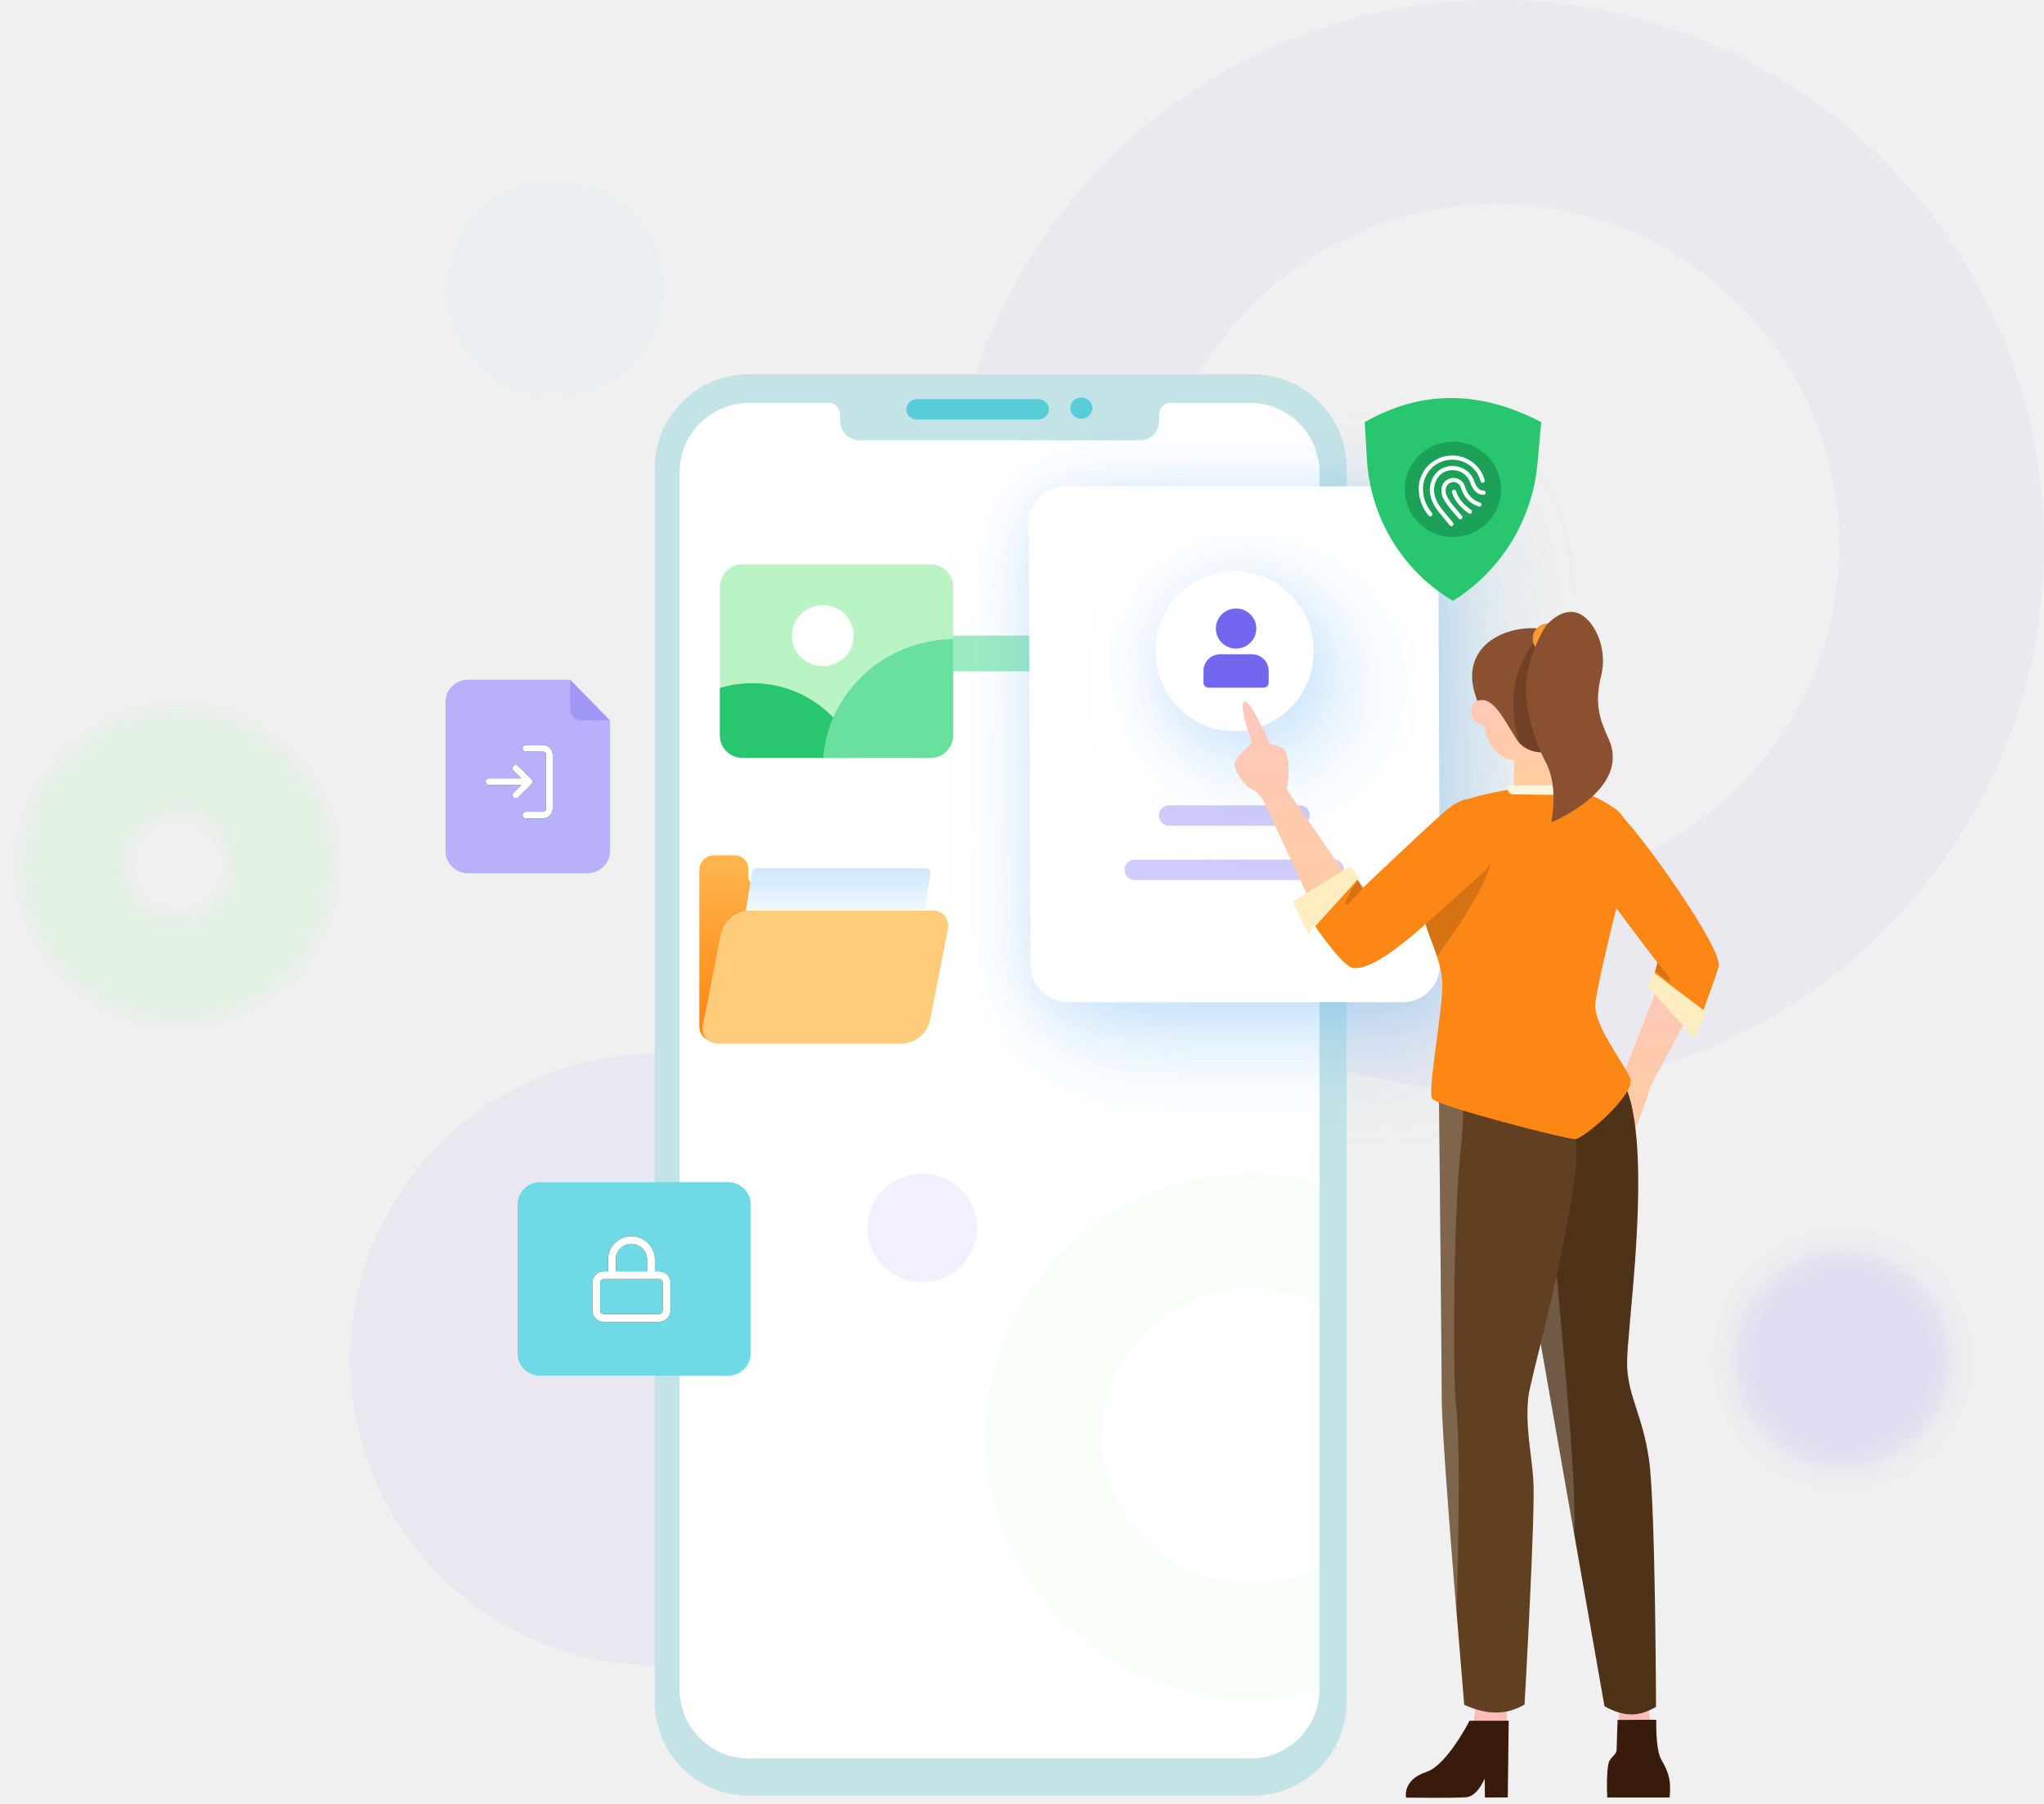
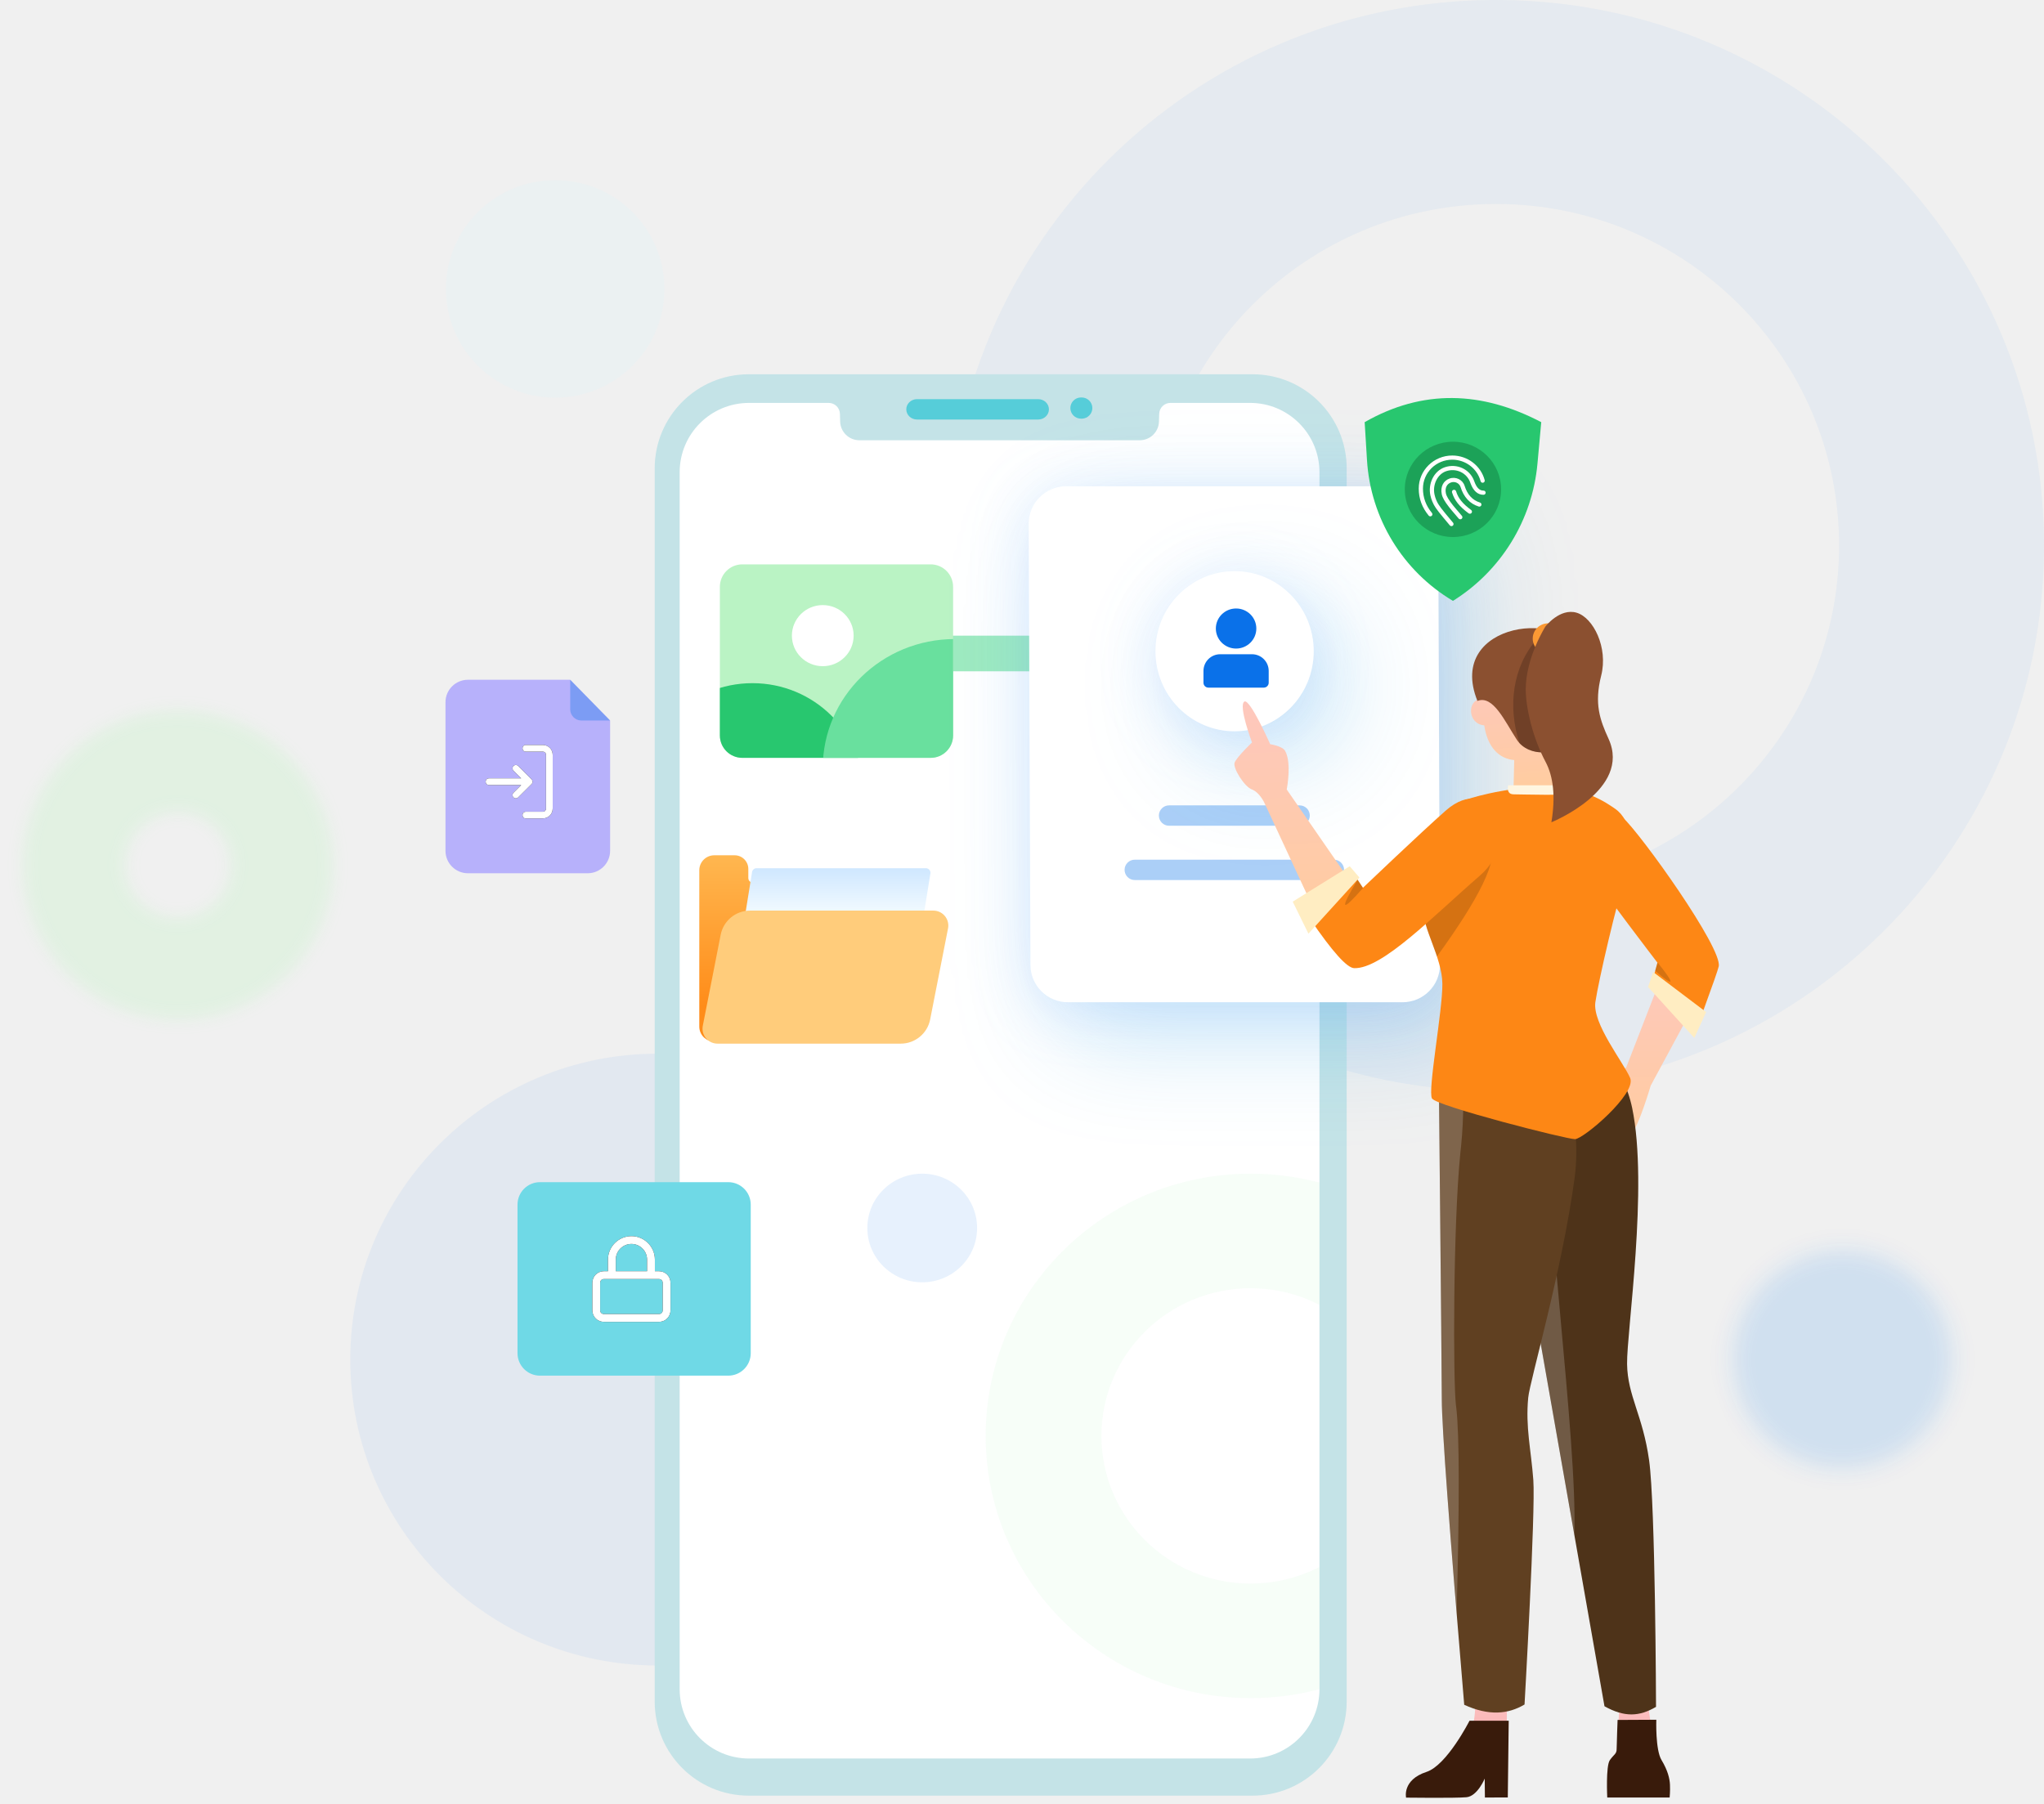
<svg xmlns="http://www.w3.org/2000/svg" xmlns:xlink="http://www.w3.org/1999/xlink" width="546px" height="482px" viewBox="0 0 546 482" version="1.1">
  <defs>
    <filter x="-7.2%" y="-7.3%" width="114.5%" height="114.5%" filterUnits="objectBoundingBox" id="filter-1">
      <feGaussianBlur stdDeviation="2" in="SourceGraphic" />
    </filter>
    <filter x="-15.4%" y="-15.5%" width="130.8%" height="131.0%" filterUnits="objectBoundingBox" id="filter-2">
      <feGaussianBlur stdDeviation="3" in="SourceGraphic" />
    </filter>
    <path d="M18.522,0 L39.813,0 C41.436,5.90080916e-16 42.764,1.29 42.811,2.912 L42.872,4.988 C42.953,7.767 45.229,9.977 48.008,9.977 L122.898,9.977 C125.677,9.977 127.953,7.767 128.034,4.988 L128.094,2.912 C128.142,1.29 129.47,7.42186714e-16 131.093,0 L152.384,0 C162.613,-1.87911363e-15 170.906,8.293 170.906,18.522 L170.906,343.682 C170.906,353.912 162.613,362.204 152.384,362.204 L18.522,362.204 C8.293,362.204 8.35816978e-15,353.912 0,343.682 L0,18.522 C-4.8054561e-15,8.293 8.293,-8.77902741e-15 18.522,0 Z" id="path-3" />
    <linearGradient x1="50%" y1="81.177%" x2="50%" y2="-34.513%" id="linearGradient-5">
      <stop stop-color="#FF8C19" offset="0%" />
      <stop stop-color="#FFC967" offset="100%" />
    </linearGradient>
    <linearGradient x1="62.11%" y1="31.381%" x2="62.11%" y2="-27.478%" id="linearGradient-6">
      <stop stop-color="#F8FDFF" offset="0%" />
      <stop stop-color="#AAD4FF" offset="100%" />
    </linearGradient>
    <path d="M19.69,3.569 L19.69,17.846 C19.69,19.362 18.527,20.522 17.005,20.522 L12.53,20.522 C11.993,20.522 11.635,20.165 11.635,19.63 C11.635,19.095 11.993,18.738 12.53,18.738 L17.005,18.738 C17.542,18.738 17.9,18.381 17.9,17.846 L17.9,3.569 C17.9,3.034 17.542,2.677 17.005,2.677 L12.53,2.677 C11.993,2.677 11.635,2.32 11.635,1.785 C11.635,1.249 11.993,0.892 12.53,0.892 L17.005,0.892 C18.527,0.892 19.69,2.052 19.69,3.569 Z M14.231,11.064 C14.32,10.886 14.32,10.618 14.231,10.35 C14.141,10.261 14.141,10.172 14.052,10.083 L10.472,6.514 C10.114,6.157 9.577,6.157 9.219,6.514 C8.861,6.871 8.861,7.406 9.219,7.763 L11.277,9.815 L2.685,9.815 C2.148,9.815 1.79,10.172 1.79,10.707 C1.79,11.243 2.148,11.6 2.685,11.6 L11.277,11.6 L9.219,13.652 C8.861,14.009 8.861,14.544 9.219,14.901 C9.398,15.079 9.666,15.169 9.845,15.169 C10.024,15.169 10.293,15.079 10.472,14.901 L14.052,11.332 C14.141,11.243 14.231,11.153 14.231,11.064 Z" id="path-7" />
    <path d="M19.839,10.41 L18.795,10.41 L18.795,7.287 C18.795,3.852 15.976,1.041 12.53,1.041 C9.084,1.041 6.265,3.852 6.265,7.287 L6.265,10.41 L5.221,10.41 C3.446,10.41 2.088,11.763 2.088,13.533 L2.088,20.82 C2.088,22.589 3.446,23.943 5.221,23.943 L19.839,23.943 C21.615,23.943 22.972,22.589 22.972,20.82 L22.972,13.533 C22.972,11.763 21.615,10.41 19.839,10.41 Z M8.353,7.287 C8.353,4.997 10.233,3.123 12.53,3.123 C14.827,3.123 16.707,4.997 16.707,7.287 L16.707,10.41 L8.353,10.41 L8.353,7.287 Z M20.884,20.82 C20.884,21.444 20.466,21.861 19.839,21.861 L5.221,21.861 C4.594,21.861 4.177,21.444 4.177,20.82 L4.177,13.533 C4.177,12.908 4.594,12.492 5.221,12.492 L19.839,12.492 C20.466,12.492 20.884,12.908 20.884,13.533 L20.884,20.82 Z" id="path-9" />
    <path d="M6,0 L56.3,0 C59.614,-1.4968968e-15 62.3,2.686 62.3,6 L62.3,45.698 C62.3,49.011 59.614,51.698 56.3,51.698 L6,51.698 C2.686,51.698 -4.82366169e-16,49.011 0,45.698 L0,6 C-1.29399067e-15,2.686 2.686,-2.79460044e-16 6,0 Z" id="path-11" />
    <path d="M10.04,1.03111251e-13 L99.431,1.03111251e-13 C104.938,1.03875937e-13 109.409,4.453 109.431,9.96 L109.901,127.821 C109.923,133.343 105.464,137.838 99.941,137.86 C99.928,137.86 99.914,137.86 99.901,137.86 L10.51,137.86 C5.003,137.86 0.532,133.407 0.51,127.9 L0.04,10.04 C0.018,4.517 4.477,0.022 10,7.94958278e-05 C10.013,2.6498662e-05 10.027,9.95609792e-14 10.04,1.03111251e-13 Z" id="path-13" />
    <filter x="-35.0%" y="-27.2%" width="184.5%" height="167.5%" filterUnits="objectBoundingBox" id="filter-14">
      <feOffset dx="8" dy="9" in="SourceAlpha" result="shadowOffsetOuter1" />
      <feGaussianBlur stdDeviation="14" in="shadowOffsetOuter1" result="shadowBlurOuter1" />
      <feColorMatrix values="0 0 0 0 0.076   0 0 0 0 0.583   0 0 0 0 0.879  0 0 0 0.229 0" type="matrix" in="shadowBlurOuter1" result="shadowMatrixOuter1" />
      <feOffset dx="0" dy="2" in="SourceAlpha" result="shadowOffsetOuter2" />
      <feGaussianBlur stdDeviation="7.5" in="shadowOffsetOuter2" result="shadowBlurOuter2" />
      <feColorMatrix values="0 0 0 0 0.504   0 0 0 0 0.7   0 0 0 0 1  0 0 0 0.234 0" type="matrix" in="shadowBlurOuter2" result="shadowMatrixOuter2" />
      <feMerge>
        <feMergeNode in="shadowMatrixOuter1" />
        <feMergeNode in="shadowMatrixOuter2" />
      </feMerge>
    </filter>
    <ellipse id="path-15" cx="21.141" cy="21.394" rx="21.141" ry="21.394" />
    <filter x="-91.1%" y="-87.6%" width="320.0%" height="317.4%" filterUnits="objectBoundingBox" id="filter-16">
      <feOffset dx="8" dy="9" in="SourceAlpha" result="shadowOffsetOuter1" />
      <feGaussianBlur stdDeviation="14" in="shadowOffsetOuter1" result="shadowBlurOuter1" />
      <feColorMatrix values="0 0 0 0 0.076   0 0 0 0 0.583   0 0 0 0 0.879  0 0 0 0.229 0" type="matrix" in="shadowBlurOuter1" result="shadowMatrixOuter1" />
      <feOffset dx="0" dy="2" in="SourceAlpha" result="shadowOffsetOuter2" />
      <feGaussianBlur stdDeviation="7.5" in="shadowOffsetOuter2" result="shadowBlurOuter2" />
      <feColorMatrix values="0 0 0 0 0.504   0 0 0 0 0.7   0 0 0 0 1  0 0 0 0.234 0" type="matrix" in="shadowBlurOuter2" result="shadowMatrixOuter2" />
      <feMerge>
        <feMergeNode in="shadowMatrixOuter1" />
        <feMergeNode in="shadowMatrixOuter2" />
      </feMerge>
    </filter>
    <linearGradient x1="47.237%" y1="-28.186%" x2="50%" y2="91.05%" id="linearGradient-17">
      <stop stop-color="#FDC6C6" offset="0%" />
      <stop stop-color="#FFCCA1" offset="100%" />
    </linearGradient>
    <linearGradient x1="45.73%" y1="-28.186%" x2="50%" y2="91.05%" id="linearGradient-18">
      <stop stop-color="#FDC6C6" offset="0%" />
      <stop stop-color="#FAB2B2" offset="100%" />
    </linearGradient>
    <linearGradient x1="44.539%" y1="-28.186%" x2="50%" y2="91.05%" id="linearGradient-19">
      <stop stop-color="#FDC6C6" offset="0%" />
      <stop stop-color="#FAB2B2" offset="100%" />
    </linearGradient>
    <linearGradient x1="44.055%" y1="-28.186%" x2="50%" y2="91.05%" id="linearGradient-20">
      <stop stop-color="#FDC6C6" offset="0%" />
      <stop stop-color="#FFCCA1" offset="100%" />
    </linearGradient>
    <linearGradient x1="47.831%" y1="-28.186%" x2="50%" y2="91.05%" id="linearGradient-21">
      <stop stop-color="#FDC6C6" offset="0%" />
      <stop stop-color="#FFCCA1" offset="100%" />
    </linearGradient>
  </defs>
  <g id="📝-Pages-New" stroke="none" stroke-width="1" fill="none" fill-rule="evenodd">
    <g id="Not-Authorized" transform="translate(-444, -309)">
      <g id="Illustration" transform="translate(450, 309)">
        <g id="Shape">
-           <path d="M393.598,0 C474.454,0 540,65.259 540,145.76 C540,226.261 474.454,291.52 393.598,291.52 C312.742,291.52 247.196,226.261 247.196,145.76 C247.196,65.259 312.742,0 393.598,0 Z M393.598,54.49 C342.969,54.49 301.926,95.353 301.926,145.76 C301.926,196.167 342.969,237.031 393.598,237.031 C444.227,237.031 485.27,196.167 485.27,145.76 C485.27,95.353 444.227,54.49 393.598,54.49 Z" id="Oval" fill="#7367F0" fill-rule="nonzero" opacity="0.053" />
+           <path d="M393.598,0 C474.454,0 540,65.259 540,145.76 C540,226.261 474.454,291.52 393.598,291.52 C312.742,291.52 247.196,226.261 247.196,145.76 C247.196,65.259 312.742,0 393.598,0 Z M393.598,54.49 C342.969,54.49 301.926,95.353 301.926,145.76 C301.926,196.167 342.969,237.031 393.598,237.031 C444.227,237.031 485.27,196.167 485.27,145.76 C485.27,95.353 444.227,54.49 393.598,54.49 Z" id="Oval" fill="#0a71e9" fill-rule="nonzero" opacity="0.053" />
          <path d="M41.503,189.806 C64.425,189.806 83.007,208.306 83.007,231.128 C83.007,253.949 64.425,272.449 41.503,272.449 C18.582,272.449 0,253.949 0,231.128 C0,208.306 18.582,189.806 41.503,189.806 Z M41.503,217.051 C33.695,217.051 27.365,223.353 27.365,231.128 C27.365,238.902 33.695,245.204 41.503,245.204 C49.312,245.204 55.642,238.902 55.642,231.128 C55.642,223.353 49.312,217.051 41.503,217.051 Z" id="Oval" fill="#8BF78F" fill-rule="nonzero" opacity="0.141" filter="url(#filter-1)" />
-           <ellipse id="Oval" fill-opacity="0.061" fill="#7367F0" cx="169.662" cy="363.265" rx="82.095" ry="81.735" />
+           <ellipse id="Oval" fill-opacity="0.061" fill="#0a71e9" cx="169.662" cy="363.265" rx="82.095" ry="81.735" />
          <ellipse id="Oval" fill="#CEF5FF" opacity="0.141" cx="142.297" cy="77.194" rx="29.189" ry="29.061" />
-           <ellipse id="Oval" fill-opacity="0.136" fill="#7367F0" filter="url(#filter-2)" cx="486.182" cy="363.265" rx="29.189" ry="29.061" />
+           <ellipse id="Oval" fill-opacity="0.136" fill="#0a71e9" filter="url(#filter-2)" cx="486.182" cy="363.265" rx="29.189" ry="29.061" />
        </g>
        <g id="File-Organizer" transform="translate(113, 100)">
          <g id="Phone3" transform="translate(55.88661, 0)">
            <path d="M25.137,0 L159.708,0 C173.591,-2.55022564e-15 184.845,11.254 184.845,25.137 L184.845,354.641 C184.845,368.523 173.591,379.778 159.708,379.778 L25.137,379.778 C11.254,379.778 2.9341734e-15,368.523 -2.60392312e-14,354.641 L-2.60392312e-14,25.137 C-3.4844809e-14,11.254 11.254,2.55022564e-15 25.137,0 Z" id="Rectangle" fill="#C4E3E7" />
            <g id="Group-48" transform="translate(6.66654, 7.653065)">
              <mask id="mask-4" fill="white">
                <use xlink:href="#path-3" />
              </mask>
              <use id="Rectangle" fill="#FFFFFF" xlink:href="#path-3" />
-               <ellipse id="Oval" fill="#7367F0" opacity="0.099" mask="url(#mask-4)" cx="64.795" cy="220.451" rx="14.659" ry="14.512" />
+               <ellipse id="Oval" fill="#0a71e9" opacity="0.099" mask="url(#mask-4)" cx="64.795" cy="220.451" rx="14.659" ry="14.512" />
              <path d="M152.519,205.94 C191.606,205.94 223.293,237.309 223.293,276.004 C223.293,314.699 191.606,346.068 152.519,346.068 C113.431,346.068 81.744,314.699 81.744,276.004 C81.744,237.309 113.431,205.94 152.519,205.94 Z M152.519,236.55 C130.508,236.55 112.665,254.214 112.665,276.004 C112.665,297.793 130.508,315.457 152.519,315.457 C174.529,315.457 192.372,297.793 192.372,276.004 C192.372,254.214 174.529,236.55 152.519,236.55 Z" id="Oval" fill="#C8F5D0" opacity="0.141" mask="url(#mask-4)" />
              <path d="M25.58,62.184 L146.612,62.184 C149.242,62.184 151.373,64.316 151.373,66.946 C151.373,69.575 149.242,71.707 146.612,71.707 L25.58,71.707 C22.951,71.707 20.819,69.575 20.819,66.946 C20.819,64.316 22.951,62.184 25.58,62.184 Z" id="Rectangle" fill-opacity="0.642" fill="#68DE9E" mask="url(#mask-4)" />
            </g>
            <path d="M102.442,6.649 C104.023,6.649 105.305,7.867 105.305,9.37 C105.305,10.839 104.079,12.036 102.547,12.089 L102.442,12.091 L70.068,12.091 C68.487,12.091 67.205,10.872 67.205,9.37 C67.205,7.9 68.43,6.703 69.963,6.651 L70.068,6.649 L102.442,6.649 Z" id="Path" fill="#56CDD9" fill-rule="nonzero" />
            <path d="M114.044,6.195 C115.625,6.195 116.907,7.464 116.907,9.03 C116.907,10.56 115.682,11.807 114.149,11.862 L114.044,11.864 L113.894,11.864 C112.313,11.864 111.031,10.595 111.031,9.03 C111.031,7.499 112.256,6.252 113.789,6.197 L113.894,6.195 L114.044,6.195 Z" id="Path" fill="#56CDD9" fill-rule="nonzero" />
          </g>
          <g id="Group-37" transform="translate(67.79688, 127.8836)">
            <path d="M4,0.64 L9.445,0.64 C11.462,0.64 13.097,2.275 13.097,4.292 L13.097,6.725 C13.097,7.398 13.643,7.944 14.316,7.944 L55.484,7.944 C57.693,7.944 59.484,9.735 59.484,11.944 L59.484,46.403 C59.484,48.613 57.693,50.403 55.484,50.403 L4,50.403 C1.791,50.403 6.42046992e-16,48.613 0,46.403 L0,4.64 C-2.705415e-16,2.431 1.791,0.64 4,0.64 Z" id="Rectangle" fill="url(#linearGradient-5)" />
            <path d="M15.3,4.096 L60.53,4.096 C61.203,4.096 61.749,4.642 61.749,5.315 C61.749,5.38 61.744,5.445 61.734,5.509 L54.944,47.65 C54.848,48.241 54.338,48.676 53.74,48.676 L8.51,48.676 C7.837,48.676 7.291,48.13 7.291,47.456 C7.291,47.391 7.296,47.326 7.307,47.262 L14.097,5.121 C14.192,4.53 14.702,4.096 15.3,4.096 Z" id="Rectangle" fill="url(#linearGradient-6)" />
            <path d="M66.445,20.188 L61.669,44.507 C60.932,48.259 57.642,50.965 53.819,50.965 L4.862,50.965 C2.653,50.965 0.862,49.174 0.862,46.965 C0.862,46.706 0.887,46.448 0.937,46.194 L5.713,21.875 C6.45,18.123 9.739,15.417 13.563,15.417 L62.52,15.417 C64.729,15.417 66.52,17.208 66.52,19.417 C66.52,19.676 66.495,19.934 66.445,20.188 Z" id="Rectangle" fill="#FFCC7B" />
          </g>
          <g id="Group-28" transform="translate(0, 81.62785)">
            <path d="M6,0 L33.316,0 L33.316,0 L43.976,10.884 L43.976,45.698 C43.976,49.011 41.29,51.698 37.976,51.698 L6,51.698 C2.686,51.698 4.05812251e-16,49.011 0,45.698 L0,6 C-4.05812251e-16,2.686 2.686,6.08718376e-16 6,0 Z" id="Rectangle" fill="#B7B1FB" />
            <g id="Icon" transform="translate(8.950131, 16.52257)">
              <mask id="mask-8" fill="white">
                <use xlink:href="#path-7" />
              </mask>
              <use id="Mask" fill="#000000" fill-rule="nonzero" xlink:href="#path-7" />
              <g id="Group" mask="url(#mask-8)" fill="#FFFFFF">
                <g id="Icon-Color">
                  <rect id="🎨-Icon-Color" x="0" y="0" width="21.48" height="21.415" />
                </g>
              </g>
            </g>
-             <path d="M43.976,10.884 L36.316,10.884 C34.659,10.884 33.316,9.541 33.316,7.884 L33.316,0 L33.316,0 L43.976,10.884 Z" id="Path" fill="#7367F0" fill-rule="nonzero" opacity="0.34" />
+             <path d="M43.976,10.884 L36.316,10.884 C34.659,10.884 33.316,9.541 33.316,7.884 L33.316,0 L33.316,0 L43.976,10.884 Z" id="Path" fill="#0a71e9" fill-rule="nonzero" opacity="0.34" />
          </g>
          <g id="Group" transform="translate(19.23965, 215.8603)">
            <path d="M6,0 L56.3,0 C59.614,-4.44006117e-15 62.3,2.686 62.3,6 L62.3,45.698 C62.3,49.011 59.614,51.698 56.3,51.698 L6,51.698 C2.686,51.698 1.29399067e-15,49.011 0,45.698 L0,6 C4.82366169e-16,2.686 2.686,-2.79460044e-16 6,0 Z" id="Rectangle" fill="#6FD9E6" />
            <g transform="translate(17.90026, 13.38415)" id="Icon">
              <mask id="mask-10" fill="white">
                <use xlink:href="#path-9" />
              </mask>
              <use id="Mask" fill="#000000" fill-rule="nonzero" xlink:href="#path-9" />
              <g id="Group" mask="url(#mask-10)" fill="#FFFFFF">
                <g id="Icon-Color">
                  <rect id="🎨-Icon-Color" x="0" y="0" width="25.06" height="24.984" />
                </g>
              </g>
            </g>
          </g>
          <g id="Group-34" transform="translate(73.29392, 50.79066)">
            <mask id="mask-12" fill="white">
              <use xlink:href="#path-11" />
            </mask>
            <use id="Rectangle" fill="#BAF3C4" fill-rule="nonzero" xlink:href="#path-11" />
            <ellipse id="Oval" fill="#FFFFFF" mask="url(#mask-12)" cx="27.485" cy="19.046" rx="8.246" ry="8.163" />
            <ellipse id="Oval" fill="#28C76F" mask="url(#mask-12)" cx="8.704" cy="61.221" rx="29.776" ry="29.477" />
            <ellipse id="Oval" fill="#69E09E" mask="url(#mask-12)" cx="62.758" cy="54.419" rx="35.273" ry="34.465" />
          </g>
          <g id="Group-23" transform="translate(155.7496, 29.93021)">
            <g id="Rectangle">
              <use fill="black" fill-opacity="1" filter="url(#filter-14)" xlink:href="#path-13" />
              <use fill="#FFFFFF" fill-rule="evenodd" xlink:href="#path-13" />
            </g>
-             <path d="M37.536,85.256 L72.405,85.256 C73.908,85.256 75.126,86.474 75.126,87.977 C75.126,89.479 73.908,90.698 72.405,90.698 L37.536,90.698 C36.033,90.698 34.815,89.479 34.815,87.977 C34.815,86.474 36.033,85.256 37.536,85.256 Z" id="Rectangle" fill="#7367F0" fill-rule="nonzero" opacity="0.34" />
-             <path d="M28.374,99.767 L81.567,99.767 C83.07,99.767 84.288,100.986 84.288,102.488 C84.288,103.991 83.07,105.209 81.567,105.209 L28.374,105.209 C26.871,105.209 25.653,103.991 25.653,102.488 C25.653,100.986 26.871,99.767 28.374,99.767 Z" id="Rectangle" fill="#7367F0" fill-rule="nonzero" opacity="0.34" />
+             <path d="M37.536,85.256 L72.405,85.256 C73.908,85.256 75.126,86.474 75.126,87.977 C75.126,89.479 73.908,90.698 72.405,90.698 L37.536,90.698 C36.033,90.698 34.815,89.479 34.815,87.977 C34.815,86.474 36.033,85.256 37.536,85.256 Z" id="Rectangle" fill="#0a71e9" fill-rule="nonzero" opacity="0.34" />
+             <path d="M28.374,99.767 L81.567,99.767 C83.07,99.767 84.288,100.986 84.288,102.488 C84.288,103.991 83.07,105.209 81.567,105.209 L28.374,105.209 C26.871,105.209 25.653,103.991 25.653,102.488 C25.653,100.986 26.871,99.767 28.374,99.767 Z" id="Rectangle" fill="#0a71e9" fill-rule="nonzero" opacity="0.34" />
            <g id="Icon8" transform="translate(33.89844, 22.6744)">
              <g id="Oval">
                <use fill="black" fill-opacity="1" filter="url(#filter-16)" xlink:href="#path-15" />
                <use fill="#FFFFFF" fill-rule="evenodd" xlink:href="#path-15" />
              </g>
-               <g id="Group-70" transform="translate(12.82644, 9.976738)" fill="#7367F0">
+               <g id="Group-70" transform="translate(12.82644, 9.976738)" fill="#0a71e9">
                <path d="M12.964,12.223 C15.428,12.223 17.426,14.221 17.426,16.684 L17.426,19.834 C17.426,20.559 16.838,21.146 16.114,21.146 L1.312,21.146 C0.587,21.146 4.0466296e-12,20.559 4.04654088e-12,19.834 L4.04654088e-12,16.684 C4.04623913e-12,14.221 1.997,12.223 4.461,12.223 L12.964,12.223 Z M8.713,9.70779013e-13 C11.7,9.70779013e-13 14.121,2.397 14.121,5.354 C14.121,8.31 11.7,10.707 8.713,10.707 C5.726,10.707 3.305,8.31 3.305,5.354 C3.305,2.397 5.726,9.70779013e-13 8.713,9.70779013e-13 Z" id="Combined-Shape" />
              </g>
            </g>
          </g>
          <g id="Wom3.5" transform="translate(210.72, 63.48833)">
            <g id="RArm" transform="translate(91.27213, 52.02436)">
              <path d="M13.589,69.931 C13.589,69.931 3.859,80.464 4.535,81.413 C5.212,82.368 10.254,79.818 10.254,79.818 C10.254,79.818 4.347,90.666 5.712,91.408 C7.075,92.15 13.762,90.174 15.729,87.9 C17.696,85.627 20.351,74.517 20.351,74.517 L34.469,44.885 L22.989,41.583 L13.589,69.931 Z" id="Path" fill="url(#linearGradient-17)" transform="translate(19.48525, 66.57517) rotate(2.866471) translate(-19.48525, -66.57517) " />
              <path d="M2.966,16.229 C7.269,22.847 21.752,41.708 21.752,41.708 C21.752,41.708 21.4,42.962 20.697,45.471 L34.006,54.504 C36.527,47.61 37.897,43.678 38.116,42.708 C39.198,37.909 17.331,7.285 12.435,2.86 C4.726,-4.108 -3.609,6.115 2.966,16.229 Z" id="Path" fill="#FD8715" />
              <path d="M25.214,46.715 C25.379,46.395 24.232,44.704 21.773,41.64 L21.148,43.875 C23.693,46.088 25.048,47.034 25.214,46.715 Z" id="Path" fill-opacity="0.16" fill="#000000" />
              <polygon id="Path-70" fill="#FFEDC2" points="20.614 44.208 34.754 54.898 31.603 61.811 19.24 48.198" />
            </g>
            <g id="RLeg" transform="translate(67.4886, 111.1149)">
              <polygon id="Path" fill="url(#linearGradient-18)" points="35.472 179.674 34.686 192.922 44.754 193.181 42.862 179.674" />
              <path d="M35.718,184.893 C35.718,184.893 36,192.871 34.331,195.656 C32.652,198.442 32.143,200.601 32.069,202.267 C31.989,204.052 32.16,205.67 32.16,205.67 L48.824,205.67 C48.824,205.67 49.241,197.277 48.137,195.694 C47.034,194.111 46.31,194.084 46.31,192.685 C46.301,191.287 46.062,184.946 46.062,184.946 L35.718,184.893 Z" id="Path" fill="#391B0B" transform="translate(40.47459, 195.2817) scale(-1, 1) translate(-40.47459, -195.2817) " />
              <path d="M0,2.811 L26.118,-1.03111251e-13 L26.502,0.353 C28.363,2.109 36.453,10.263 38.777,21.409 C43.166,42.451 37.293,81.314 37.422,89.836 C37.546,98.358 41.614,103.5 43.305,115.549 C44.995,127.599 45.155,181.449 45.155,181.449 C40.673,184.078 36.729,184.266 31.385,181.291 L0,2.811 Z" id="Path" fill="#4E3319" />
              <path d="M23.33,135.481 L6.9980434e-14,2.811 L14.522,1.248 C15.169,47.337 24.199,109.638 23.33,135.481 Z" id="Path" fill-opacity="0.192" fill="#FFFFFF" />
            </g>
            <g id="LLeg" transform="translate(45.20709, 114.7656)">
              <path d="M27.631,174.631 L19.046,174.768 C19.422,180.65 18.51,184.587 16.309,186.579 L16.128,186.736 C12.143,190.043 27.519,188.849 27.519,188.849 L27.631,174.631 Z" id="Path" fill="url(#linearGradient-19)" />
              <path d="M0.602,181.508 L0.849,202.012 L6.962,202.017 L7.015,196.964 C7.015,196.964 8.944,201.675 11.891,201.947 C14.847,202.219 28.018,202.052 28.018,202.052 C28.018,202.052 29.113,197.322 22.556,195.174 C17.103,193.389 11.073,181.508 11.073,181.508 L0.602,181.508 Z" id="Path" fill="#391B0B" transform="translate(14.34422, 191.8053) scale(-1, 1) translate(-14.34422, -191.8053) " />
              <path d="M9.326,0.984 L38.654,0 L38.873,0.402 C40.296,3.074 48.094,18.718 45.686,36.501 C42.306,61.461 33.715,90.723 33.294,95.193 C32.544,103.163 34.044,108.933 34.659,117.165 C35.274,125.397 32.314,177.168 32.314,177.168 C27.962,179.76 22.783,180.268 16.199,177.246 C12.237,130.366 10.241,103.216 10.212,95.796 C10.168,84.668 9.326,0.984 9.326,0.984 Z" id="Path" fill="#604021" />
              <path d="M15.361,27.982 L15.166,29.831 C13.212,49.332 13.226,90.745 13.983,97.132 L14.087,97.955 C14.927,105.162 14.954,123.459 14.169,152.847 L13.147,140.166 C11.211,115.764 10.232,100.975 10.212,95.796 L10.176,90.437 C10.008,68.768 9.326,0.984 9.326,0.984 L15.511,0.777 C16.172,11.477 16.122,20.545 15.361,27.982 Z" id="Path" fill-opacity="0.192" fill="#FFFFFF" />
            </g>
            <g id="Head" transform="translate(63.09571, 3.054825)">
              <path d="M2.621,20.265 C-0.988,20.656 -0.732,26.936 3.661,27.264 C4.558,33.319 7.761,36.203 11.664,36.537 L11.448,45.695 L28.716,45.685 C28.716,45.685 23.853,39.215 24.095,30.359 C24.338,21.502 23.933,13.182 23.933,13.182 L1.567,13.579 L2.621,20.265 Z" id="Path" fill="url(#linearGradient-20)" />
              <path d="M29.105,20.735 C24.902,19.09 21.797,26.174 18.581,31.098 C15.365,36.022 7.033,35.186 5.885,31.098 C1.538,22.146 -2.209,9.976 2.864,8.977 C3.578,-3.962 37.786,-0.907 29.105,20.735 Z" id="Path" fill="#8B5030" transform="translate(15.47015, 17.88746) scale(-1, 1) translate(-15.47015, -17.88746) " />
              <path d="M25.564,4.08 C27.029,5.312 27.964,6.948 28.076,8.977 C33.149,9.976 29.403,22.146 25.055,31.098 C23.987,34.899 16.707,35.889 13.106,32.049 C9.822,22.309 11.225,11.419 17.865,4.081 L17.865,4.081 Z" id="Combined-Shape" fill-opacity="0.199" fill="#000000" />
              <ellipse id="Oval" fill="#FB9934" cx="20.734" cy="4.081" rx="4.123" ry="4.081" />
            </g>
            <g id="Body" transform="translate(50.52598, 45.84286)">
              <path d="M44.73,4.681 C48.583,10.283 55.003,29.298 55.367,33.575 C55.778,38.51 50.434,46.37 50.346,53.513 C50.268,60.657 54.332,82.167 53.111,84.177 C51.899,86.186 17.166,95.082 14.9,95.035 C12.643,94.986 -1.603,82.878 0.184,78.694 C1.982,74.51 10.324,64.112 9.474,58.41 C8.634,52.71 3.755,31.668 1.333,24.507 C-1.08,17.345 -0.276,9.826 4.228,6.744 C6.456,5.22 12.402,0.888 22.991,0.907 C33.58,0.927 44.431,4.246 44.73,4.681 Z" id="Path" fill="#FD8715" transform="translate(27.69486, 47.97133) scale(-1, 1) translate(-27.69486, -47.97133) " />
              <path d="M22.616,0.498 C22.319,2.104 22.82,2.907 24.121,2.907 C26.072,2.907 39.156,3.334 40.928,2.572 C42.11,2.064 42.523,1.373 42.169,0.498 L22.616,0.498 Z" id="Path-68" fill="#FFF6E1" />
              <path d="M5.068,16.798 L5.187,16.738 C12.321,13.213 16.607,13.057 18.044,16.271 C19.9,20.426 15.085,30.411 3.597,46.224 C2.019,41.428 -0.25,36.855 0.022,33.575 C0.233,31.1 2.472,23.689 5.068,16.798 Z" id="Path" fill-opacity="0.16" fill="#000000" />
            </g>
            <g id="LArm" transform="translate(0, 23.91528)">
              <path d="M8.001,27.046 C8.001,27.046 6.716,24.284 4.695,23.537 C2.676,22.789 -0.414,17.839 0.064,16.402 C0.541,14.965 4.72,10.978 4.72,10.978 C4.72,10.978 1.026,1.163 2.662,0.055 C4.108,-0.924 9.579,11.439 9.579,11.439 C9.579,11.439 12.795,11.919 13.537,13.183 C15.408,16.37 13.994,23.537 13.994,23.537 L32.982,51.005 L24.27,62.064 L8.001,27.046 Z" id="Path" fill="url(#linearGradient-21)" />
              <path d="M56.473,29.176 C50.051,34.824 34.344,49.807 34.344,49.807 C34.344,49.807 33.566,48.627 32.01,46.267 L20.263,58.175 C26.171,66.85 30.086,71.217 32.01,71.278 C39.528,71.514 53,57.462 65.664,46.489 C77.02,36.65 68.444,18.648 56.473,29.176 Z" id="Path" fill="#FD8715" />
              <path d="M34.391,49.825 C31.453,53.188 29.863,54.686 29.621,54.32 C29.378,53.953 30.486,51.725 32.944,47.637 L34.391,49.825 Z" id="Path" fill-opacity="0.16" fill="#000000" />
              <polygon id="Path-69" fill="#FFEDC2" points="33.416 47.069 19.792 62.064 15.595 53.507 30.824 44.046" />
            </g>
            <path d="M95.828,3.888 C95.828,3.888 91.97,-1.087 87.515,0.218 C83.06,1.523 79.031,9.524 80.944,17.044 C82.848,24.565 81.278,28.855 78.968,33.924 C72.764,47.559 94.244,56.216 94.244,56.216 C93.127,49.48 93.655,44.079 95.828,40.012 C99.185,33.729 101.092,25.671 101.092,20.741 C101.092,12.167 95.828,3.888 95.828,3.888 Z" id="Path" fill="#8B5030" transform="translate(89.46754, 28.10802) scale(-1, 1) translate(-89.46754, -28.10802) " />
          </g>
          <g id="Group-39" transform="translate(245.5346, 6.348833)">
            <path d="M0,6.445 C15.521,-2.409 31.255,-1.884 47.165,6.445 L46.161,17.509 C44.792,32.598 36.436,46.176 23.582,54.198 L23.582,54.198 L23.582,54.198 C10.171,46.232 1.573,32.144 0.62,16.575 L0,6.445 L0,6.445 Z" id="Rectangle" fill="#28C76F" />
            <ellipse id="Oval" fill="#1CA258" cx="23.582" cy="24.407" rx="12.863" ry="12.734" />
            <g id="Group-40" transform="translate(13.93501, 14.85627)" fill="#FFFFFF">
              <path d="M9.464,0.504 C13.555,0.504 17.096,3.234 18.124,7.083 C18.203,7.381 18.024,7.686 17.723,7.764 C17.423,7.843 17.115,7.666 17.035,7.368 C16.138,4.005 13.041,1.618 9.464,1.618 C5.139,1.618 1.635,5.076 1.635,9.34 C1.635,11.747 2.432,13.91 4.036,15.851 C4.233,16.089 4.198,16.44 3.957,16.635 C3.717,16.83 3.362,16.795 3.165,16.557 C1.398,14.419 0.509,12.007 0.509,9.34 C0.509,4.46 4.519,0.504 9.464,0.504 Z" id="Path" />
              <path d="M9.941,2.895 C13.305,2.905 16.045,5.51 16.155,8.798 L16.159,8.985 C16.165,10.823 16.685,11.833 17.683,12.163 C17.978,12.26 18.139,12.576 18.043,12.868 C17.947,13.16 17.629,13.318 17.334,13.221 C15.847,12.729 15.093,11.347 15.038,9.206 L15.035,8.981 C15.026,6.227 12.756,4.019 9.944,4.01 C7.413,4.002 5.261,6.315 4.965,8.905 C4.907,9.409 4.894,9.875 4.923,10.338 L4.954,10.741 C5.079,12.02 5.45,13.076 7.201,17.626 C7.312,17.915 7.167,18.236 6.877,18.344 C6.587,18.453 6.262,18.307 6.151,18.018 L5.216,15.568 C4.1,12.604 3.895,11.798 3.807,10.493 L3.801,10.401 C3.767,9.871 3.783,9.34 3.848,8.773 C4.204,5.661 6.786,2.885 9.941,2.895 Z" id="Path" transform="translate(10.92731, 10.63736) rotate(-19) translate(-10.92731, -10.63736) " />
              <path d="M10.542,5.948 C12.285,5.954 13.724,7.378 13.675,9.098 C13.603,11.576 14.412,13.409 16.106,14.66 C16.356,14.844 16.409,15.194 16.224,15.44 C16.04,15.687 15.688,15.737 15.438,15.553 C13.434,14.073 12.469,11.887 12.551,9.059 C12.582,7.978 11.662,7.067 10.546,7.064 C9.357,7.06 8.48,7.895 8.291,9.386 C8.195,10.143 8.447,11.307 9.009,12.904 L9.105,13.174 C9.185,13.395 9.27,13.623 9.364,13.867 L10.384,16.459 C10.494,16.747 10.348,17.068 10.058,17.176 C9.767,17.283 9.443,17.136 9.333,16.848 L8.515,14.778 L8.312,14.256 C8.217,14.006 8.129,13.773 8.047,13.545 L7.852,12.991 C7.302,11.375 7.058,10.167 7.176,9.24 C7.433,7.212 8.766,5.943 10.542,5.948 Z" id="Path" transform="translate(11.74056, 11.57967) rotate(-19) translate(-11.74056, -11.57967) " />
              <path d="M9.775,9.68 C10.073,9.59 10.387,9.755 10.478,10.049 C11.085,12.01 12.273,13.401 14.507,15.061 C14.756,15.246 14.806,15.595 14.619,15.841 C14.433,16.087 14.08,16.137 13.831,15.952 C11.424,14.163 10.091,12.603 9.402,10.376 C9.311,10.082 9.478,9.77 9.775,9.68 Z" id="Path" />
            </g>
          </g>
        </g>
      </g>
    </g>
  </g>
</svg>
